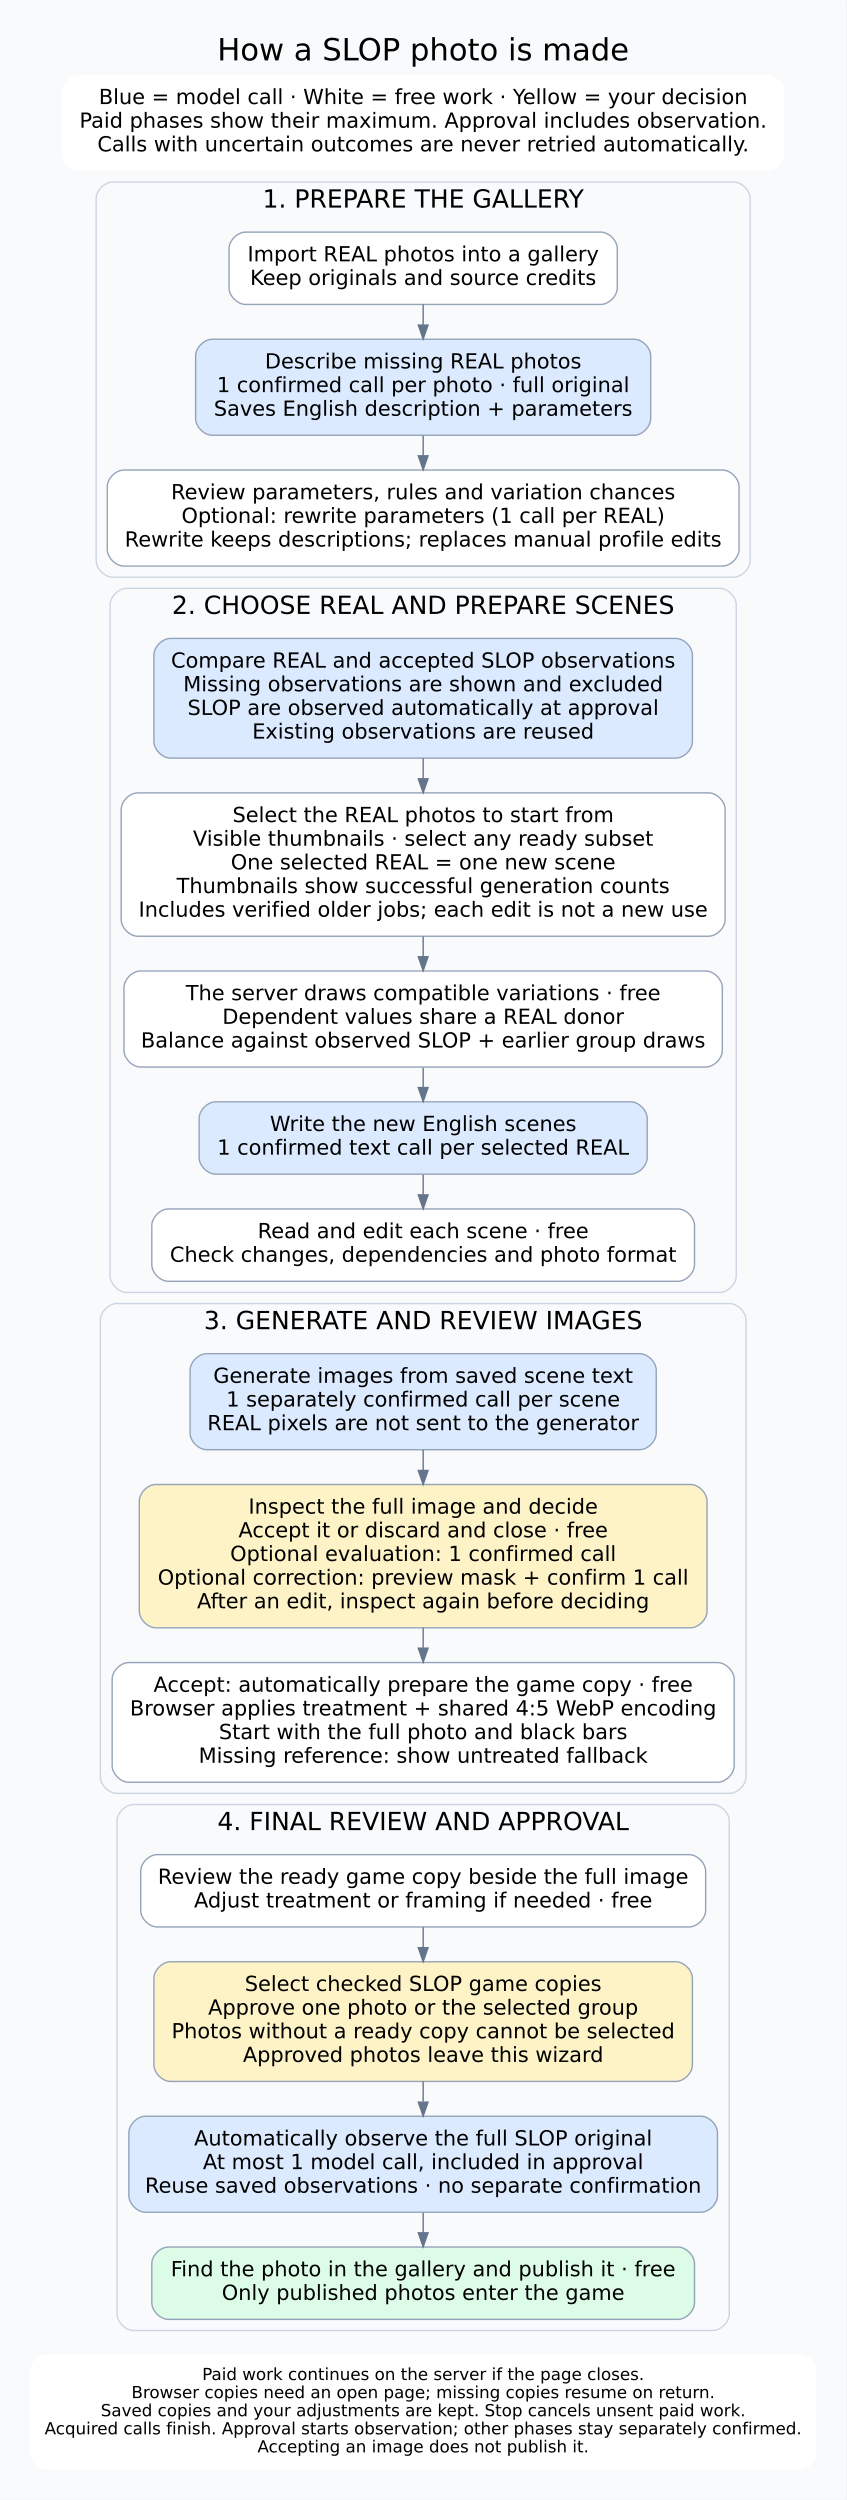
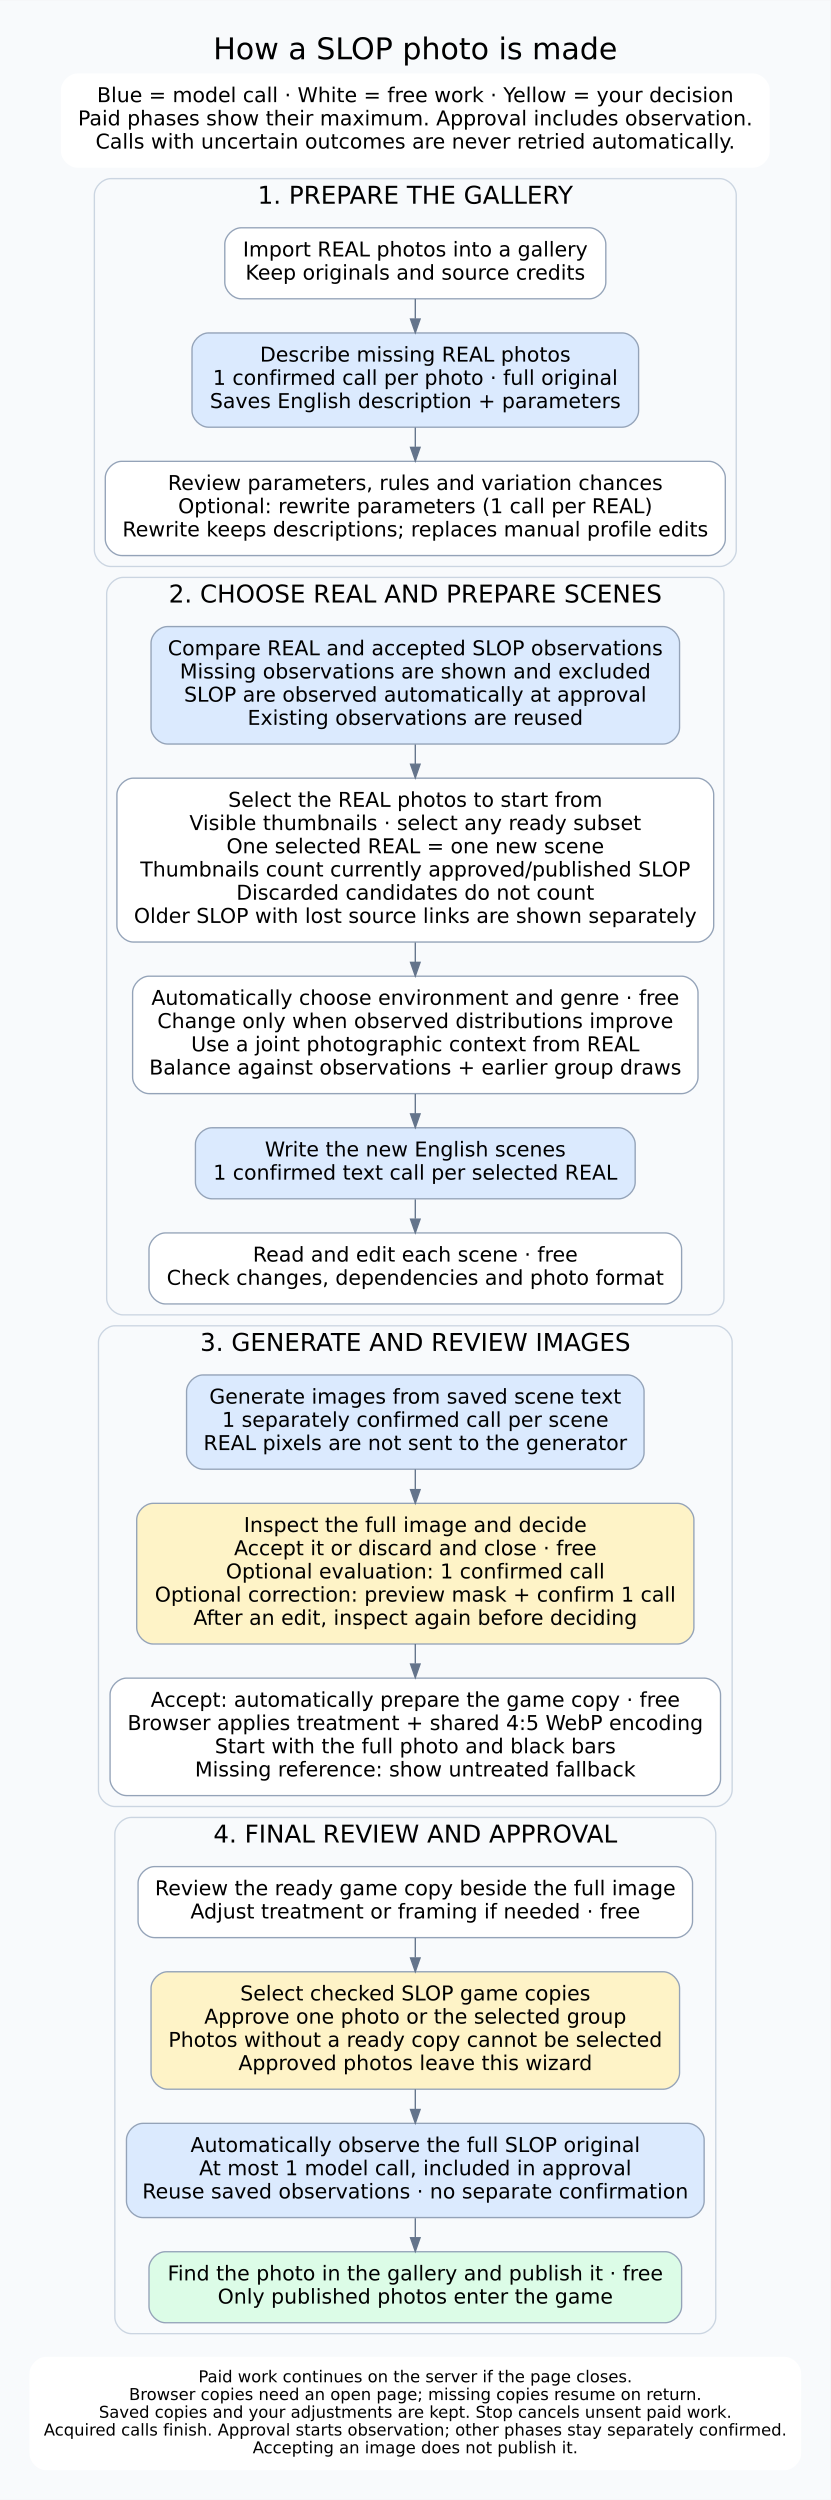
- <svg xmlns="http://www.w3.org/2000/svg" role="img" aria-label="How a SLOP photo is made" width="608pt" height="1796pt" viewBox="0.00 0.00 608.20 1796.20">
-   <g id="graph0" class="graph" transform="scale(1 1) rotate(0) translate(21.6 1774.6)">
-     <polygon fill="#f8fafc" stroke="transparent" points="-21.6,21.6 -21.6,-1774.6 586.6,-1774.6 586.6,21.6 -21.6,21.6" />
-     <text text-anchor="middle" x="282.5" y="-1731.4" font-family="DejaVu Sans" font-size="22.00">How a SLOP photo is made</text>
+ <svg xmlns="http://www.w3.org/2000/svg" role="img" aria-label="How a SLOP photo is made" width="608pt" height="1830pt" viewBox="0.00 0.00 608.20 1830.20">
+   <g id="graph0" class="graph" transform="scale(1 1) rotate(0) translate(21.6 1808.6)">
+     <polygon fill="#f8fafc" stroke="transparent" points="-21.6,21.6 -21.6,-1808.6 586.6,-1808.6 586.6,21.6 -21.6,21.6" />
+     <text text-anchor="middle" x="282.5" y="-1765.4" font-family="DejaVu Sans" font-size="22.00">How a SLOP photo is made</text>
    <g id="clust1" class="cluster">
-       <path fill="#f8fafc" stroke="#cbd5e1" d="M59.5,-1360C59.5,-1360 505.5,-1360 505.5,-1360 511.5,-1360 517.5,-1366 517.5,-1372 517.5,-1372 517.5,-1632 517.5,-1632 517.5,-1638 511.5,-1644 505.5,-1644 505.5,-1644 59.5,-1644 59.5,-1644 53.5,-1644 47.5,-1638 47.5,-1632 47.5,-1632 47.5,-1372 47.5,-1372 47.5,-1366 53.5,-1360 59.5,-1360" />
-       <text text-anchor="middle" x="282.5" y="-1625.6" font-family="DejaVu Sans" font-size="18.00">1. PREPARE THE GALLERY</text>
+       <path fill="#f8fafc" stroke="#cbd5e1" d="M59.5,-1394C59.5,-1394 505.5,-1394 505.5,-1394 511.5,-1394 517.5,-1400 517.5,-1406 517.5,-1406 517.5,-1666 517.5,-1666 517.5,-1672 511.5,-1678 505.5,-1678 505.5,-1678 59.5,-1678 59.5,-1678 53.5,-1678 47.5,-1672 47.5,-1666 47.5,-1666 47.5,-1406 47.5,-1406 47.5,-1400 53.5,-1394 59.5,-1394" />
+       <text text-anchor="middle" x="282.5" y="-1659.6" font-family="DejaVu Sans" font-size="18.00">1. PREPARE THE GALLERY</text>
    </g>
    <g id="clust2" class="cluster">
-       <path fill="#f8fafc" stroke="#cbd5e1" d="M69.5,-846C69.5,-846 495.5,-846 495.5,-846 501.5,-846 507.5,-852 507.5,-858 507.5,-858 507.5,-1340 507.5,-1340 507.5,-1346 501.5,-1352 495.5,-1352 495.5,-1352 69.5,-1352 69.5,-1352 63.5,-1352 57.5,-1346 57.5,-1340 57.5,-1340 57.5,-858 57.5,-858 57.5,-852 63.5,-846 69.5,-846" />
-       <text text-anchor="middle" x="282.5" y="-1333.6" font-family="DejaVu Sans" font-size="18.00">2. CHOOSE REAL AND PREPARE SCENES</text>
+       <path fill="#f8fafc" stroke="#cbd5e1" d="M68.5,-846C68.5,-846 496.5,-846 496.5,-846 502.5,-846 508.5,-852 508.5,-858 508.5,-858 508.5,-1374 508.5,-1374 508.5,-1380 502.5,-1386 496.5,-1386 496.5,-1386 68.5,-1386 68.5,-1386 62.5,-1386 56.5,-1380 56.5,-1374 56.5,-1374 56.5,-858 56.5,-858 56.5,-852 62.5,-846 68.5,-846" />
+       <text text-anchor="middle" x="282.5" y="-1367.6" font-family="DejaVu Sans" font-size="18.00">2. CHOOSE REAL AND PREPARE SCENES</text>
    </g>
    <g id="clust3" class="cluster">
      <path fill="#f8fafc" stroke="#cbd5e1" d="M62.5,-486C62.5,-486 502.5,-486 502.5,-486 508.5,-486 514.5,-492 514.5,-498 514.5,-498 514.5,-826 514.5,-826 514.5,-832 508.5,-838 502.5,-838 502.5,-838 62.5,-838 62.5,-838 56.5,-838 50.5,-832 50.5,-826 50.5,-826 50.5,-498 50.5,-498 50.5,-492 56.5,-486 62.5,-486" />
      <text text-anchor="middle" x="282.5" y="-819.6" font-family="DejaVu Sans" font-size="18.00">3. GENERATE AND REVIEW IMAGES</text>
    </g>
    <g id="clust4" class="cluster">
      <path fill="#f8fafc" stroke="#cbd5e1" d="M74.5,-100C74.5,-100 490.5,-100 490.5,-100 496.5,-100 502.5,-106 502.5,-112 502.5,-112 502.5,-466 502.5,-466 502.5,-472 496.5,-478 490.5,-478 490.5,-478 74.5,-478 74.5,-478 68.5,-478 62.5,-472 62.5,-466 62.5,-466 62.5,-112 62.5,-112 62.5,-106 68.5,-100 74.5,-100" />
      <text text-anchor="middle" x="282.5" y="-459.6" font-family="DejaVu Sans" font-size="18.00">4. FINAL REVIEW AND APPROVAL</text>
    </g>
    <g id="node1" class="node">
-       <path fill="white" stroke="transparent" d="M530,-1721C530,-1721 35,-1721 35,-1721 29,-1721 23,-1715 23,-1709 23,-1709 23,-1664 23,-1664 23,-1658 29,-1652 35,-1652 35,-1652 530,-1652 530,-1652 536,-1652 542,-1658 542,-1664 542,-1664 542,-1709 542,-1709 542,-1715 536,-1721 530,-1721" />
-       <text text-anchor="middle" x="282.5" y="-1700" font-family="DejaVu Sans" font-size="15.00">Blue = model call · White = free work · Yellow = your decision</text>
-       <text text-anchor="middle" x="282.5" y="-1683" font-family="DejaVu Sans" font-size="15.00">Paid phases show their maximum. Approval includes observation.</text>
-       <text text-anchor="middle" x="282.5" y="-1666" font-family="DejaVu Sans" font-size="15.00">Calls with uncertain outcomes are never retried automatically.</text>
+       <path fill="white" stroke="transparent" d="M530,-1755C530,-1755 35,-1755 35,-1755 29,-1755 23,-1749 23,-1743 23,-1743 23,-1698 23,-1698 23,-1692 29,-1686 35,-1686 35,-1686 530,-1686 530,-1686 536,-1686 542,-1692 542,-1698 542,-1698 542,-1743 542,-1743 542,-1749 536,-1755 530,-1755" />
+       <text text-anchor="middle" x="282.5" y="-1734" font-family="DejaVu Sans" font-size="15.00">Blue = model call · White = free work · Yellow = your decision</text>
+       <text text-anchor="middle" x="282.5" y="-1717" font-family="DejaVu Sans" font-size="15.00">Paid phases show their maximum. Approval includes observation.</text>
+       <text text-anchor="middle" x="282.5" y="-1700" font-family="DejaVu Sans" font-size="15.00">Calls with uncertain outcomes are never retried automatically.</text>
    </g>
    <g id="node2" class="node">
-       <path fill="white" stroke="#94a3b8" d="M410,-1608C410,-1608 155,-1608 155,-1608 149,-1608 143,-1602 143,-1596 143,-1596 143,-1568 143,-1568 143,-1562 149,-1556 155,-1556 155,-1556 410,-1556 410,-1556 416,-1556 422,-1562 422,-1568 422,-1568 422,-1596 422,-1596 422,-1602 416,-1608 410,-1608" />
-       <text text-anchor="middle" x="282.5" y="-1587" font-family="DejaVu Sans" font-size="15.00">Import REAL photos into a gallery</text>
-       <text text-anchor="middle" x="282.5" y="-1570" font-family="DejaVu Sans" font-size="15.00">Keep originals and source credits</text>
+       <path fill="white" stroke="#94a3b8" d="M410,-1642C410,-1642 155,-1642 155,-1642 149,-1642 143,-1636 143,-1630 143,-1630 143,-1602 143,-1602 143,-1596 149,-1590 155,-1590 155,-1590 410,-1590 410,-1590 416,-1590 422,-1596 422,-1602 422,-1602 422,-1630 422,-1630 422,-1636 416,-1642 410,-1642" />
+       <text text-anchor="middle" x="282.5" y="-1621" font-family="DejaVu Sans" font-size="15.00">Import REAL photos into a gallery</text>
+       <text text-anchor="middle" x="282.5" y="-1604" font-family="DejaVu Sans" font-size="15.00">Keep originals and source credits</text>
    </g>
    <g id="node3" class="node">
-       <path fill="#dbeafe" stroke="#94a3b8" d="M434,-1531C434,-1531 131,-1531 131,-1531 125,-1531 119,-1525 119,-1519 119,-1519 119,-1474 119,-1474 119,-1468 125,-1462 131,-1462 131,-1462 434,-1462 434,-1462 440,-1462 446,-1468 446,-1474 446,-1474 446,-1519 446,-1519 446,-1525 440,-1531 434,-1531" />
-       <text text-anchor="middle" x="282.5" y="-1510" font-family="DejaVu Sans" font-size="15.00">Describe missing REAL photos</text>
-       <text text-anchor="middle" x="282.5" y="-1493" font-family="DejaVu Sans" font-size="15.00">1 confirmed call per photo · full original</text>
-       <text text-anchor="middle" x="282.5" y="-1476" font-family="DejaVu Sans" font-size="15.00">Saves English description + parameters</text>
+       <path fill="#dbeafe" stroke="#94a3b8" d="M434,-1565C434,-1565 131,-1565 131,-1565 125,-1565 119,-1559 119,-1553 119,-1553 119,-1508 119,-1508 119,-1502 125,-1496 131,-1496 131,-1496 434,-1496 434,-1496 440,-1496 446,-1502 446,-1508 446,-1508 446,-1553 446,-1553 446,-1559 440,-1565 434,-1565" />
+       <text text-anchor="middle" x="282.5" y="-1544" font-family="DejaVu Sans" font-size="15.00">Describe missing REAL photos</text>
+       <text text-anchor="middle" x="282.5" y="-1527" font-family="DejaVu Sans" font-size="15.00">1 confirmed call per photo · full original</text>
+       <text text-anchor="middle" x="282.5" y="-1510" font-family="DejaVu Sans" font-size="15.00">Saves English description + parameters</text>
    </g>
    <g id="edge1" class="edge">
-       <path fill="none" stroke="#64748b" d="M282.5,-1555.95C282.5,-1551.33 282.5,-1546.38 282.5,-1541.39" />
-       <polygon fill="#64748b" stroke="#64748b" points="286,-1541.19 282.5,-1531.19 279,-1541.19 286,-1541.19" />
+       <path fill="none" stroke="#64748b" d="M282.5,-1589.95C282.5,-1585.33 282.5,-1580.38 282.5,-1575.39" />
+       <polygon fill="#64748b" stroke="#64748b" points="286,-1575.19 282.5,-1565.19 279,-1575.19 286,-1575.19" />
    </g>
    <g id="node4" class="node">
-       <path fill="white" stroke="#94a3b8" d="M497.5,-1437C497.5,-1437 67.5,-1437 67.5,-1437 61.5,-1437 55.5,-1431 55.5,-1425 55.5,-1425 55.5,-1380 55.5,-1380 55.5,-1374 61.5,-1368 67.5,-1368 67.5,-1368 497.5,-1368 497.5,-1368 503.5,-1368 509.5,-1374 509.5,-1380 509.5,-1380 509.5,-1425 509.5,-1425 509.5,-1431 503.5,-1437 497.5,-1437" />
-       <text text-anchor="middle" x="282.5" y="-1416" font-family="DejaVu Sans" font-size="15.00">Review parameters, rules and variation chances</text>
-       <text text-anchor="middle" x="282.5" y="-1399" font-family="DejaVu Sans" font-size="15.00">Optional: rewrite parameters (1 call per REAL)</text>
-       <text text-anchor="middle" x="282.5" y="-1382" font-family="DejaVu Sans" font-size="15.00">Rewrite keeps descriptions; replaces manual profile edits</text>
+       <path fill="white" stroke="#94a3b8" d="M497.5,-1471C497.5,-1471 67.5,-1471 67.5,-1471 61.5,-1471 55.5,-1465 55.5,-1459 55.5,-1459 55.5,-1414 55.5,-1414 55.5,-1408 61.5,-1402 67.5,-1402 67.5,-1402 497.5,-1402 497.5,-1402 503.5,-1402 509.5,-1408 509.5,-1414 509.5,-1414 509.5,-1459 509.5,-1459 509.5,-1465 503.5,-1471 497.5,-1471" />
+       <text text-anchor="middle" x="282.5" y="-1450" font-family="DejaVu Sans" font-size="15.00">Review parameters, rules and variation chances</text>
+       <text text-anchor="middle" x="282.5" y="-1433" font-family="DejaVu Sans" font-size="15.00">Optional: rewrite parameters (1 call per REAL)</text>
+       <text text-anchor="middle" x="282.5" y="-1416" font-family="DejaVu Sans" font-size="15.00">Rewrite keeps descriptions; replaces manual profile edits</text>
    </g>
    <g id="edge2" class="edge">
-       <path fill="none" stroke="#64748b" d="M282.5,-1461.76C282.5,-1457.14 282.5,-1452.34 282.5,-1447.56" />
-       <polygon fill="#64748b" stroke="#64748b" points="286,-1447.23 282.5,-1437.23 279,-1447.23 286,-1447.23" />
+       <path fill="none" stroke="#64748b" d="M282.5,-1495.76C282.5,-1491.14 282.5,-1486.34 282.5,-1481.56" />
+       <polygon fill="#64748b" stroke="#64748b" points="286,-1481.23 282.5,-1471.23 279,-1481.23 286,-1481.23" />
    </g>
    <g id="node6" class="node">
-       <path fill="#dbeafe" stroke="#94a3b8" d="M464,-1316C464,-1316 101,-1316 101,-1316 95,-1316 89,-1310 89,-1304 89,-1304 89,-1242 89,-1242 89,-1236 95,-1230 101,-1230 101,-1230 464,-1230 464,-1230 470,-1230 476,-1236 476,-1242 476,-1242 476,-1304 476,-1304 476,-1310 470,-1316 464,-1316" />
-       <text text-anchor="middle" x="282.5" y="-1295" font-family="DejaVu Sans" font-size="15.00">Compare REAL and accepted SLOP observations</text>
-       <text text-anchor="middle" x="282.5" y="-1278" font-family="DejaVu Sans" font-size="15.00">Missing observations are shown and excluded</text>
-       <text text-anchor="middle" x="282.5" y="-1261" font-family="DejaVu Sans" font-size="15.00">SLOP are observed automatically at approval</text>
-       <text text-anchor="middle" x="282.5" y="-1244" font-family="DejaVu Sans" font-size="15.00">Existing observations are reused</text>
+       <path fill="#dbeafe" stroke="#94a3b8" d="M464,-1350C464,-1350 101,-1350 101,-1350 95,-1350 89,-1344 89,-1338 89,-1338 89,-1276 89,-1276 89,-1270 95,-1264 101,-1264 101,-1264 464,-1264 464,-1264 470,-1264 476,-1270 476,-1276 476,-1276 476,-1338 476,-1338 476,-1344 470,-1350 464,-1350" />
+       <text text-anchor="middle" x="282.5" y="-1329" font-family="DejaVu Sans" font-size="15.00">Compare REAL and accepted SLOP observations</text>
+       <text text-anchor="middle" x="282.5" y="-1312" font-family="DejaVu Sans" font-size="15.00">Missing observations are shown and excluded</text>
+       <text text-anchor="middle" x="282.5" y="-1295" font-family="DejaVu Sans" font-size="15.00">SLOP are observed automatically at approval</text>
+       <text text-anchor="middle" x="282.5" y="-1278" font-family="DejaVu Sans" font-size="15.00">Existing observations are reused</text>
    </g>
    <g id="node5" class="node">
-       <path fill="white" stroke="#94a3b8" d="M487.5,-1205C487.5,-1205 77.5,-1205 77.5,-1205 71.5,-1205 65.5,-1199 65.5,-1193 65.5,-1193 65.5,-1114 65.5,-1114 65.5,-1108 71.5,-1102 77.5,-1102 77.5,-1102 487.5,-1102 487.5,-1102 493.5,-1102 499.5,-1108 499.5,-1114 499.5,-1114 499.5,-1193 499.5,-1193 499.5,-1199 493.5,-1205 487.5,-1205" />
-       <text text-anchor="middle" x="282.5" y="-1184" font-family="DejaVu Sans" font-size="15.00">Select the REAL photos to start from</text>
-       <text text-anchor="middle" x="282.5" y="-1167" font-family="DejaVu Sans" font-size="15.00">Visible thumbnails · select any ready subset</text>
-       <text text-anchor="middle" x="282.5" y="-1150" font-family="DejaVu Sans" font-size="15.00">One selected REAL = one new scene</text>
-       <text text-anchor="middle" x="282.5" y="-1133" font-family="DejaVu Sans" font-size="15.00">Thumbnails show successful generation counts</text>
-       <text text-anchor="middle" x="282.5" y="-1116" font-family="DejaVu Sans" font-size="15.00">Includes verified older jobs; each edit is not a new use</text>
+       <path fill="white" stroke="#94a3b8" d="M489,-1239C489,-1239 76,-1239 76,-1239 70,-1239 64,-1233 64,-1227 64,-1227 64,-1131 64,-1131 64,-1125 70,-1119 76,-1119 76,-1119 489,-1119 489,-1119 495,-1119 501,-1125 501,-1131 501,-1131 501,-1227 501,-1227 501,-1233 495,-1239 489,-1239" />
+       <text text-anchor="middle" x="282.5" y="-1218" font-family="DejaVu Sans" font-size="15.00">Select the REAL photos to start from</text>
+       <text text-anchor="middle" x="282.5" y="-1201" font-family="DejaVu Sans" font-size="15.00">Visible thumbnails · select any ready subset</text>
+       <text text-anchor="middle" x="282.5" y="-1184" font-family="DejaVu Sans" font-size="15.00">One selected REAL = one new scene</text>
+       <text text-anchor="middle" x="282.5" y="-1167" font-family="DejaVu Sans" font-size="15.00">Thumbnails count currently approved/published SLOP</text>
+       <text text-anchor="middle" x="282.5" y="-1150" font-family="DejaVu Sans" font-size="15.00">Discarded candidates do not count</text>
+       <text text-anchor="middle" x="282.5" y="-1133" font-family="DejaVu Sans" font-size="15.00">Older SLOP with lost source links are shown separately</text>
    </g>
    <g id="node7" class="node">
-       <path fill="white" stroke="#94a3b8" d="M485.5,-1077C485.5,-1077 79.5,-1077 79.5,-1077 73.5,-1077 67.5,-1071 67.5,-1065 67.5,-1065 67.5,-1020 67.5,-1020 67.5,-1014 73.5,-1008 79.5,-1008 79.5,-1008 485.5,-1008 485.5,-1008 491.5,-1008 497.5,-1014 497.5,-1020 497.5,-1020 497.5,-1065 497.5,-1065 497.5,-1071 491.5,-1077 485.5,-1077" />
-       <text text-anchor="middle" x="282.5" y="-1056" font-family="DejaVu Sans" font-size="15.00">The server draws compatible variations · free</text>
-       <text text-anchor="middle" x="282.5" y="-1039" font-family="DejaVu Sans" font-size="15.00">Dependent values share a REAL donor</text>
-       <text text-anchor="middle" x="282.5" y="-1022" font-family="DejaVu Sans" font-size="15.00">Balance against observed SLOP + earlier group draws</text>
+       <path fill="white" stroke="#94a3b8" d="M477.5,-1094C477.5,-1094 87.5,-1094 87.5,-1094 81.5,-1094 75.5,-1088 75.5,-1082 75.5,-1082 75.5,-1020 75.5,-1020 75.5,-1014 81.5,-1008 87.5,-1008 87.5,-1008 477.5,-1008 477.5,-1008 483.5,-1008 489.5,-1014 489.5,-1020 489.5,-1020 489.5,-1082 489.5,-1082 489.5,-1088 483.5,-1094 477.5,-1094" />
+       <text text-anchor="middle" x="282.5" y="-1073" font-family="DejaVu Sans" font-size="15.00">Automatically choose environment and genre · free</text>
+       <text text-anchor="middle" x="282.5" y="-1056" font-family="DejaVu Sans" font-size="15.00">Change only when observed distributions improve</text>
+       <text text-anchor="middle" x="282.5" y="-1039" font-family="DejaVu Sans" font-size="15.00">Use a joint photographic context from REAL</text>
+       <text text-anchor="middle" x="282.5" y="-1022" font-family="DejaVu Sans" font-size="15.00">Balance against observations + earlier group draws</text>
    </g>
    <g id="edge4" class="edge">
-       <path fill="none" stroke="#64748b" d="M282.5,-1101.83C282.5,-1097.01 282.5,-1092.15 282.5,-1087.4" />
-       <polygon fill="#64748b" stroke="#64748b" points="286,-1087.24 282.5,-1077.24 279,-1087.24 286,-1087.24" />
+       <path fill="none" stroke="#64748b" d="M282.5,-1118.69C282.5,-1113.89 282.5,-1109.07 282.5,-1104.32" />
+       <polygon fill="#64748b" stroke="#64748b" points="286,-1104.12 282.5,-1094.12 279,-1104.12 286,-1104.12" />
    </g>
    <g id="edge3" class="edge">
-       <path fill="none" stroke="#64748b" d="M282.5,-1229.91C282.5,-1225.14 282.5,-1220.21 282.5,-1215.26" />
-       <polygon fill="#64748b" stroke="#64748b" points="286,-1215.12 282.5,-1205.12 279,-1215.12 286,-1215.12" />
+       <path fill="none" stroke="#64748b" d="M282.5,-1263.69C282.5,-1259.02 282.5,-1254.18 282.5,-1249.29" />
+       <polygon fill="#64748b" stroke="#64748b" points="286,-1249.22 282.5,-1239.22 279,-1249.22 286,-1249.22" />
    </g>
    <g id="node8" class="node">
      <path fill="#dbeafe" stroke="#94a3b8" d="M431.5,-983C431.5,-983 133.5,-983 133.5,-983 127.5,-983 121.5,-977 121.5,-971 121.5,-971 121.5,-943 121.5,-943 121.5,-937 127.5,-931 133.5,-931 133.5,-931 431.5,-931 431.5,-931 437.5,-931 443.5,-937 443.5,-943 443.5,-943 443.5,-971 443.5,-971 443.5,-977 437.5,-983 431.5,-983" />
      <text text-anchor="middle" x="282.5" y="-962" font-family="DejaVu Sans" font-size="15.00">Write the new English scenes</text>
      <text text-anchor="middle" x="282.5" y="-945" font-family="DejaVu Sans" font-size="15.00">1 confirmed text call per selected REAL</text>
    </g>
    <g id="edge5" class="edge">
-       <path fill="none" stroke="#64748b" d="M282.5,-1007.54C282.5,-1002.84 282.5,-998 282.5,-993.28" />
-       <polygon fill="#64748b" stroke="#64748b" points="286,-993.22 282.5,-983.22 279,-993.22 286,-993.22" />
+       <path fill="none" stroke="#64748b" d="M282.5,-1007.77C282.5,-1002.91 282.5,-997.99 282.5,-993.24" />
+       <polygon fill="#64748b" stroke="#64748b" points="286,-993.17 282.5,-983.17 279,-993.17 286,-993.17" />
    </g>
    <g id="node9" class="node">
      <path fill="white" stroke="#94a3b8" d="M465.5,-906C465.5,-906 99.5,-906 99.5,-906 93.5,-906 87.5,-900 87.5,-894 87.5,-894 87.5,-866 87.5,-866 87.5,-860 93.5,-854 99.5,-854 99.5,-854 465.5,-854 465.5,-854 471.5,-854 477.5,-860 477.5,-866 477.5,-866 477.5,-894 477.5,-894 477.5,-900 471.5,-906 465.5,-906" />
      <text text-anchor="middle" x="282.5" y="-885" font-family="DejaVu Sans" font-size="15.00">Read and edit each scene · free</text>
      <text text-anchor="middle" x="282.5" y="-868" font-family="DejaVu Sans" font-size="15.00">Check changes, dependencies and photo format</text>
    </g>
    <g id="edge6" class="edge">
      <path fill="none" stroke="#64748b" d="M282.5,-930.61C282.5,-926.04 282.5,-921.2 282.5,-916.41" />
      <polygon fill="#64748b" stroke="#64748b" points="286,-916.11 282.5,-906.11 279,-916.11 286,-916.11" />
    </g>
    <g id="node10" class="node">
      <path fill="#dbeafe" stroke="#94a3b8" d="M438,-802C438,-802 127,-802 127,-802 121,-802 115,-796 115,-790 115,-790 115,-745 115,-745 115,-739 121,-733 127,-733 127,-733 438,-733 438,-733 444,-733 450,-739 450,-745 450,-745 450,-790 450,-790 450,-796 444,-802 438,-802" />
      <text text-anchor="middle" x="282.5" y="-781" font-family="DejaVu Sans" font-size="15.00">Generate images from saved scene text</text>
      <text text-anchor="middle" x="282.5" y="-764" font-family="DejaVu Sans" font-size="15.00">1 separately confirmed call per scene</text>
      <text text-anchor="middle" x="282.5" y="-747" font-family="DejaVu Sans" font-size="15.00">REAL pixels are not sent to the generator</text>
    </g>
    <g id="node11" class="node">
      <path fill="#fef3c7" stroke="#94a3b8" d="M474.5,-708C474.5,-708 90.5,-708 90.5,-708 84.5,-708 78.5,-702 78.5,-696 78.5,-696 78.5,-617 78.5,-617 78.5,-611 84.5,-605 90.5,-605 90.5,-605 474.5,-605 474.5,-605 480.5,-605 486.5,-611 486.5,-617 486.5,-617 486.5,-696 486.5,-696 486.5,-702 480.5,-708 474.5,-708" />
      <text text-anchor="middle" x="282.5" y="-687" font-family="DejaVu Sans" font-size="15.00">Inspect the full image and decide</text>
      <text text-anchor="middle" x="282.5" y="-670" font-family="DejaVu Sans" font-size="15.00">Accept it or discard and close · free</text>
      <text text-anchor="middle" x="282.5" y="-653" font-family="DejaVu Sans" font-size="15.00">Optional evaluation: 1 confirmed call</text>
      <text text-anchor="middle" x="282.5" y="-636" font-family="DejaVu Sans" font-size="15.00">Optional correction: preview mask + confirm 1 call</text>
      <text text-anchor="middle" x="282.5" y="-619" font-family="DejaVu Sans" font-size="15.00">After an edit, inspect again before deciding</text>
    </g>
    <g id="edge7" class="edge">
      <path fill="none" stroke="#64748b" d="M282.5,-732.91C282.5,-728.23 282.5,-723.31 282.5,-718.31" />
      <polygon fill="#64748b" stroke="#64748b" points="286,-718.02 282.5,-708.02 279,-718.02 286,-718.02" />
    </g>
    <g id="node12" class="node">
      <path fill="white" stroke="#94a3b8" d="M494,-580C494,-580 71,-580 71,-580 65,-580 59,-574 59,-568 59,-568 59,-506 59,-506 59,-500 65,-494 71,-494 71,-494 494,-494 494,-494 500,-494 506,-500 506,-506 506,-506 506,-568 506,-568 506,-574 500,-580 494,-580" />
      <text text-anchor="middle" x="282.5" y="-559" font-family="DejaVu Sans" font-size="15.00">Accept: automatically prepare the game copy · free</text>
      <text text-anchor="middle" x="282.5" y="-542" font-family="DejaVu Sans" font-size="15.00">Browser applies treatment + shared 4:5 WebP encoding</text>
      <text text-anchor="middle" x="282.5" y="-525" font-family="DejaVu Sans" font-size="15.00">Start with the full photo and black bars</text>
      <text text-anchor="middle" x="282.5" y="-508" font-family="DejaVu Sans" font-size="15.00">Missing reference: show untreated fallback</text>
    </g>
    <g id="edge8" class="edge">
      <path fill="none" stroke="#64748b" d="M282.5,-604.99C282.5,-600.24 282.5,-595.42 282.5,-590.66" />
      <polygon fill="#64748b" stroke="#64748b" points="286,-590.36 282.5,-580.36 279,-590.36 286,-590.36" />
    </g>
    <g id="node13" class="node">
      <path fill="white" stroke="#94a3b8" d="M473.5,-442C473.5,-442 91.5,-442 91.5,-442 85.5,-442 79.5,-436 79.5,-430 79.5,-430 79.5,-402 79.5,-402 79.5,-396 85.5,-390 91.5,-390 91.5,-390 473.5,-390 473.5,-390 479.5,-390 485.5,-396 485.5,-402 485.5,-402 485.5,-430 485.5,-430 485.5,-436 479.5,-442 473.5,-442" />
      <text text-anchor="middle" x="282.5" y="-421" font-family="DejaVu Sans" font-size="15.00">Review the ready game copy beside the full image</text>
      <text text-anchor="middle" x="282.5" y="-404" font-family="DejaVu Sans" font-size="15.00">Adjust treatment or framing if needed · free</text>
    </g>
    <g id="node14" class="node">
      <path fill="#fef3c7" stroke="#94a3b8" d="M464,-365C464,-365 101,-365 101,-365 95,-365 89,-359 89,-353 89,-353 89,-291 89,-291 89,-285 95,-279 101,-279 101,-279 464,-279 464,-279 470,-279 476,-285 476,-291 476,-291 476,-353 476,-353 476,-359 470,-365 464,-365" />
      <text text-anchor="middle" x="282.5" y="-344" font-family="DejaVu Sans" font-size="15.00">Select checked SLOP game copies</text>
      <text text-anchor="middle" x="282.5" y="-327" font-family="DejaVu Sans" font-size="15.00">Approve one photo or the selected group</text>
      <text text-anchor="middle" x="282.5" y="-310" font-family="DejaVu Sans" font-size="15.00">Photos without a ready copy cannot be selected</text>
      <text text-anchor="middle" x="282.5" y="-293" font-family="DejaVu Sans" font-size="15.00">Approved photos leave this wizard</text>
    </g>
    <g id="edge9" class="edge">
      <path fill="none" stroke="#64748b" d="M282.5,-389.86C282.5,-385.31 282.5,-380.42 282.5,-375.42" />
      <polygon fill="#64748b" stroke="#64748b" points="286,-375.1 282.5,-365.1 279,-375.1 286,-375.1" />
    </g>
    <g id="node15" class="node">
      <path fill="#dbeafe" stroke="#94a3b8" d="M482,-254C482,-254 83,-254 83,-254 77,-254 71,-248 71,-242 71,-242 71,-197 71,-197 71,-191 77,-185 83,-185 83,-185 482,-185 482,-185 488,-185 494,-191 494,-197 494,-197 494,-242 494,-242 494,-248 488,-254 482,-254" />
      <text text-anchor="middle" x="282.5" y="-233" font-family="DejaVu Sans" font-size="15.00">Automatically observe the full SLOP original</text>
      <text text-anchor="middle" x="282.5" y="-216" font-family="DejaVu Sans" font-size="15.00">At most 1 model call, included in approval</text>
      <text text-anchor="middle" x="282.5" y="-199" font-family="DejaVu Sans" font-size="15.00">Reuse saved observations · no separate confirmation</text>
    </g>
    <g id="edge10" class="edge">
      <path fill="none" stroke="#64748b" d="M282.5,-278.96C282.5,-274.17 282.5,-269.28 282.5,-264.47" />
      <polygon fill="#64748b" stroke="#64748b" points="286,-264.13 282.5,-254.13 279,-264.13 286,-264.13" />
    </g>
    <g id="node16" class="node">
      <path fill="#dcfce7" stroke="#94a3b8" d="M465.5,-160C465.5,-160 99.5,-160 99.5,-160 93.5,-160 87.5,-154 87.5,-148 87.5,-148 87.5,-120 87.5,-120 87.5,-114 93.5,-108 99.5,-108 99.5,-108 465.5,-108 465.5,-108 471.5,-108 477.5,-114 477.5,-120 477.5,-120 477.5,-148 477.5,-148 477.5,-154 471.5,-160 465.5,-160" />
      <text text-anchor="middle" x="282.5" y="-139" font-family="DejaVu Sans" font-size="15.00">Find the photo in the gallery and publish it · free</text>
      <text text-anchor="middle" x="282.5" y="-122" font-family="DejaVu Sans" font-size="15.00">Only published photos enter the game</text>
    </g>
    <g id="edge11" class="edge">
      <path fill="none" stroke="#64748b" d="M282.5,-184.54C282.5,-179.84 282.5,-175 282.5,-170.28" />
      <polygon fill="#64748b" stroke="#64748b" points="286,-170.22 282.5,-160.22 279,-170.22 286,-170.22" />
    </g>
    <g id="node17" class="node">
      <path fill="white" stroke="transparent" d="M553,-83C553,-83 12,-83 12,-83 6,-83 0,-77 0,-71 0,-71 0,-12 0,-12 0,-6 6,0 12,0 12,0 553,0 553,0 559,0 565,-6 565,-12 565,-12 565,-71 565,-71 565,-77 559,-83 553,-83" />
      <text text-anchor="middle" x="282.5" y="-64.4" font-family="DejaVu Sans" font-size="12.00">Paid work continues on the server if the page closes.</text>
      <text text-anchor="middle" x="282.5" y="-51.4" font-family="DejaVu Sans" font-size="12.00">Browser copies need an open page; missing copies resume on return.</text>
      <text text-anchor="middle" x="282.5" y="-38.4" font-family="DejaVu Sans" font-size="12.00">Saved copies and your adjustments are kept. Stop cancels unsent paid work.</text>
      <text text-anchor="middle" x="282.5" y="-25.4" font-family="DejaVu Sans" font-size="12.00">Acquired calls finish. Approval starts observation; other phases stay separately confirmed.</text>
      <text text-anchor="middle" x="282.5" y="-12.4" font-family="DejaVu Sans" font-size="12.00">Accepting an image does not publish it.</text>
    </g>
  </g>
</svg>
